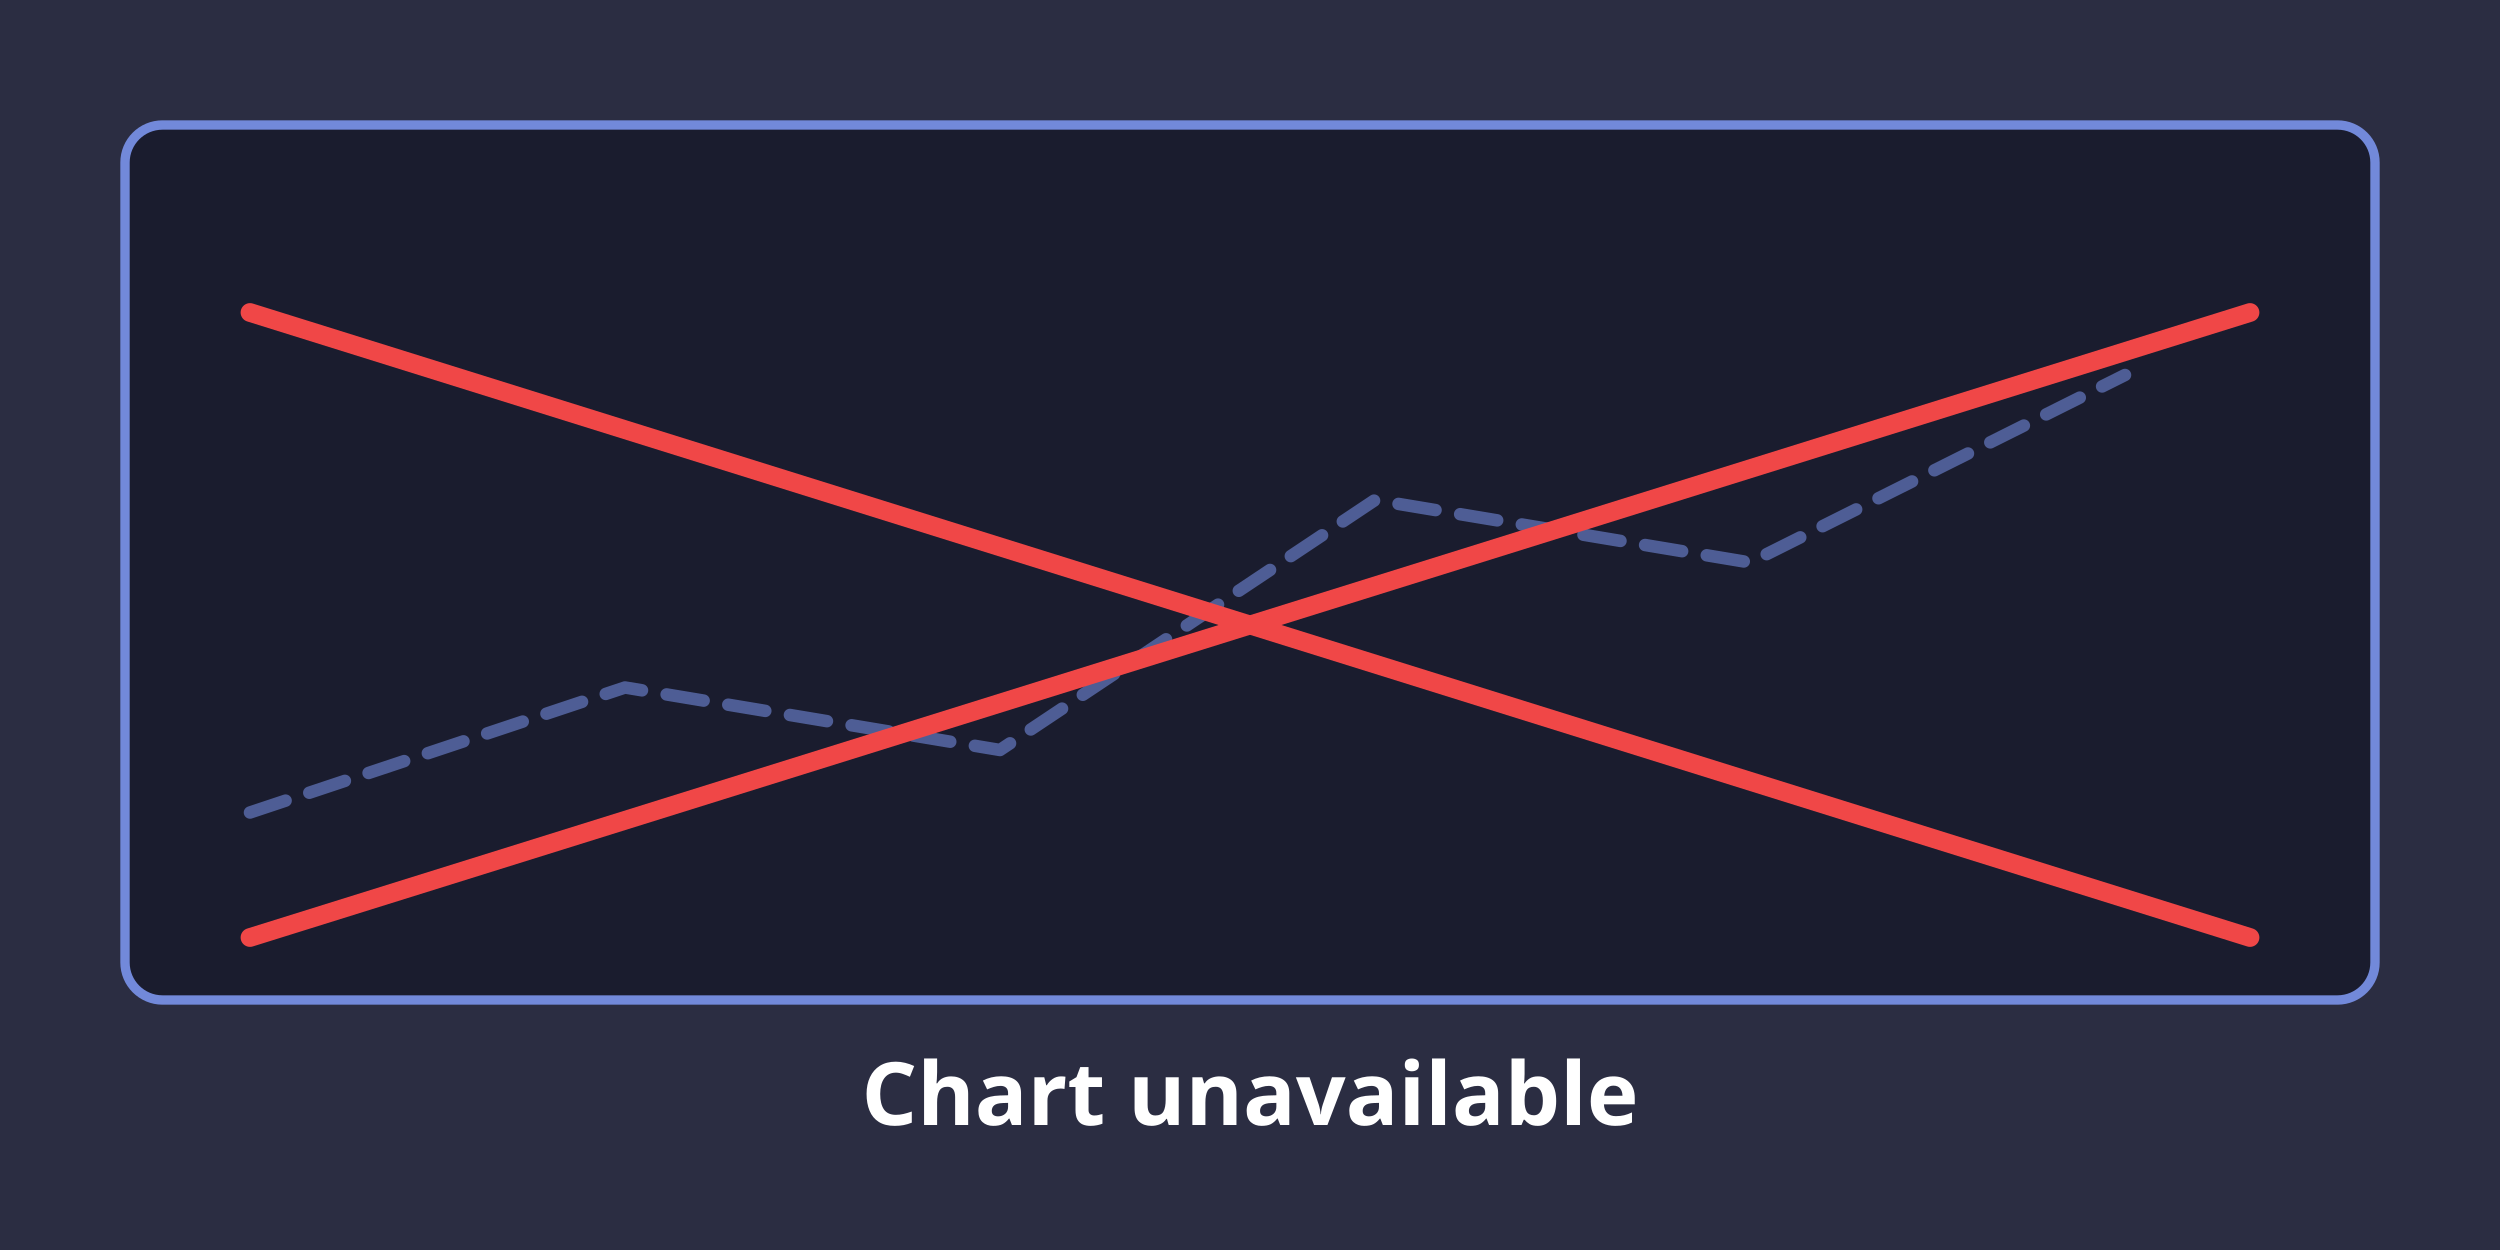
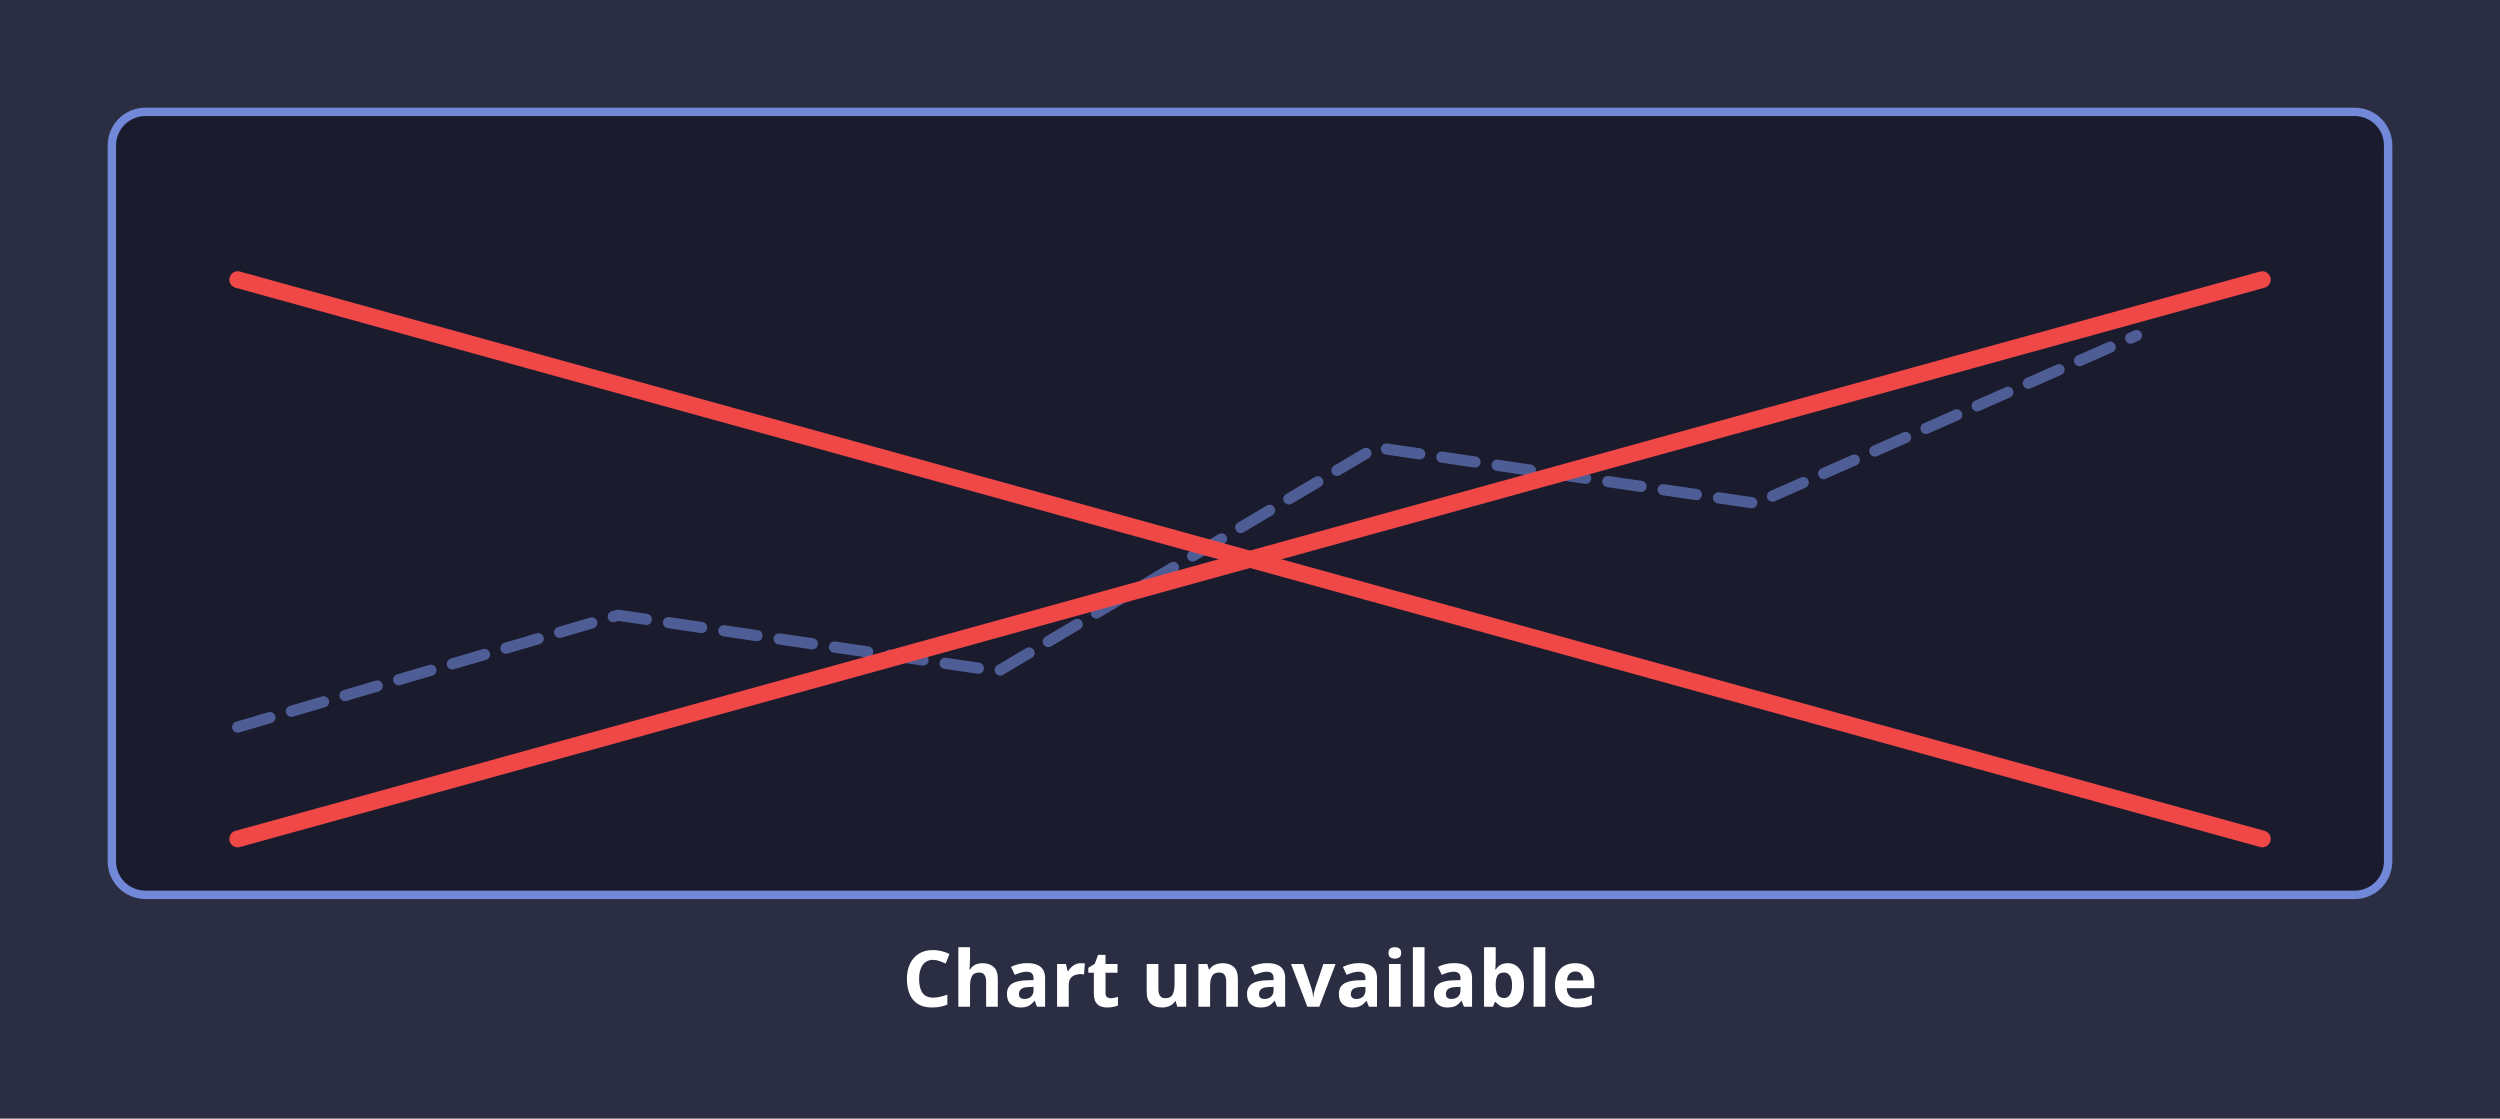
- <svg xmlns="http://www.w3.org/2000/svg" width="800" height="400" viewBox="0 0 800 400">
-   <rect width="800" height="400" fill="#2b2d42" />
-   <rect x="40" y="40" width="720" height="280" rx="12" fill="#1a1c2e" stroke="#7289da" stroke-width="3" />
-   <polyline points="80,260 200,220 320,240 440,160 560,180 680,120" fill="none" stroke="#7289da" stroke-width="4" stroke-linecap="round" stroke-linejoin="round" stroke-dasharray="12 8" opacity="0.6" />
-   <line x1="80" y1="100" x2="720" y2="300" stroke="#f04747" stroke-width="6" stroke-linecap="round" />
-   <line x1="720" y1="100" x2="80" y2="300" stroke="#f04747" stroke-width="6" stroke-linecap="round" />
-   <text x="400" y="360" text-anchor="middle" font-family="sans-serif" font-size="28" font-weight="bold" fill="#ffffff">Chart unavailable</text>
+ <svg xmlns="http://www.w3.org/2000/svg" width="894" height="400" viewBox="0 0 894 400">
+   <rect width="894" height="400" fill="#2b2d42" />
+   <rect x="40" y="40" width="814" height="280" rx="12" fill="#1a1c2e" stroke="#7289da" stroke-width="3" />
+   <polyline points="85,260 221,220 357,240 492,160 628,180 764,120" fill="none" stroke="#7289da" stroke-width="4" stroke-linecap="round" stroke-linejoin="round" stroke-dasharray="12 8" opacity="0.6" />
+   <line x1="85" y1="100" x2="809" y2="300" stroke="#f04747" stroke-width="6" stroke-linecap="round" />
+   <line x1="809" y1="100" x2="85" y2="300" stroke="#f04747" stroke-width="6" stroke-linecap="round" />
+   <text x="447" y="360" text-anchor="middle" font-family="sans-serif" font-size="28" font-weight="bold" fill="#ffffff">Chart unavailable</text>
</svg>
